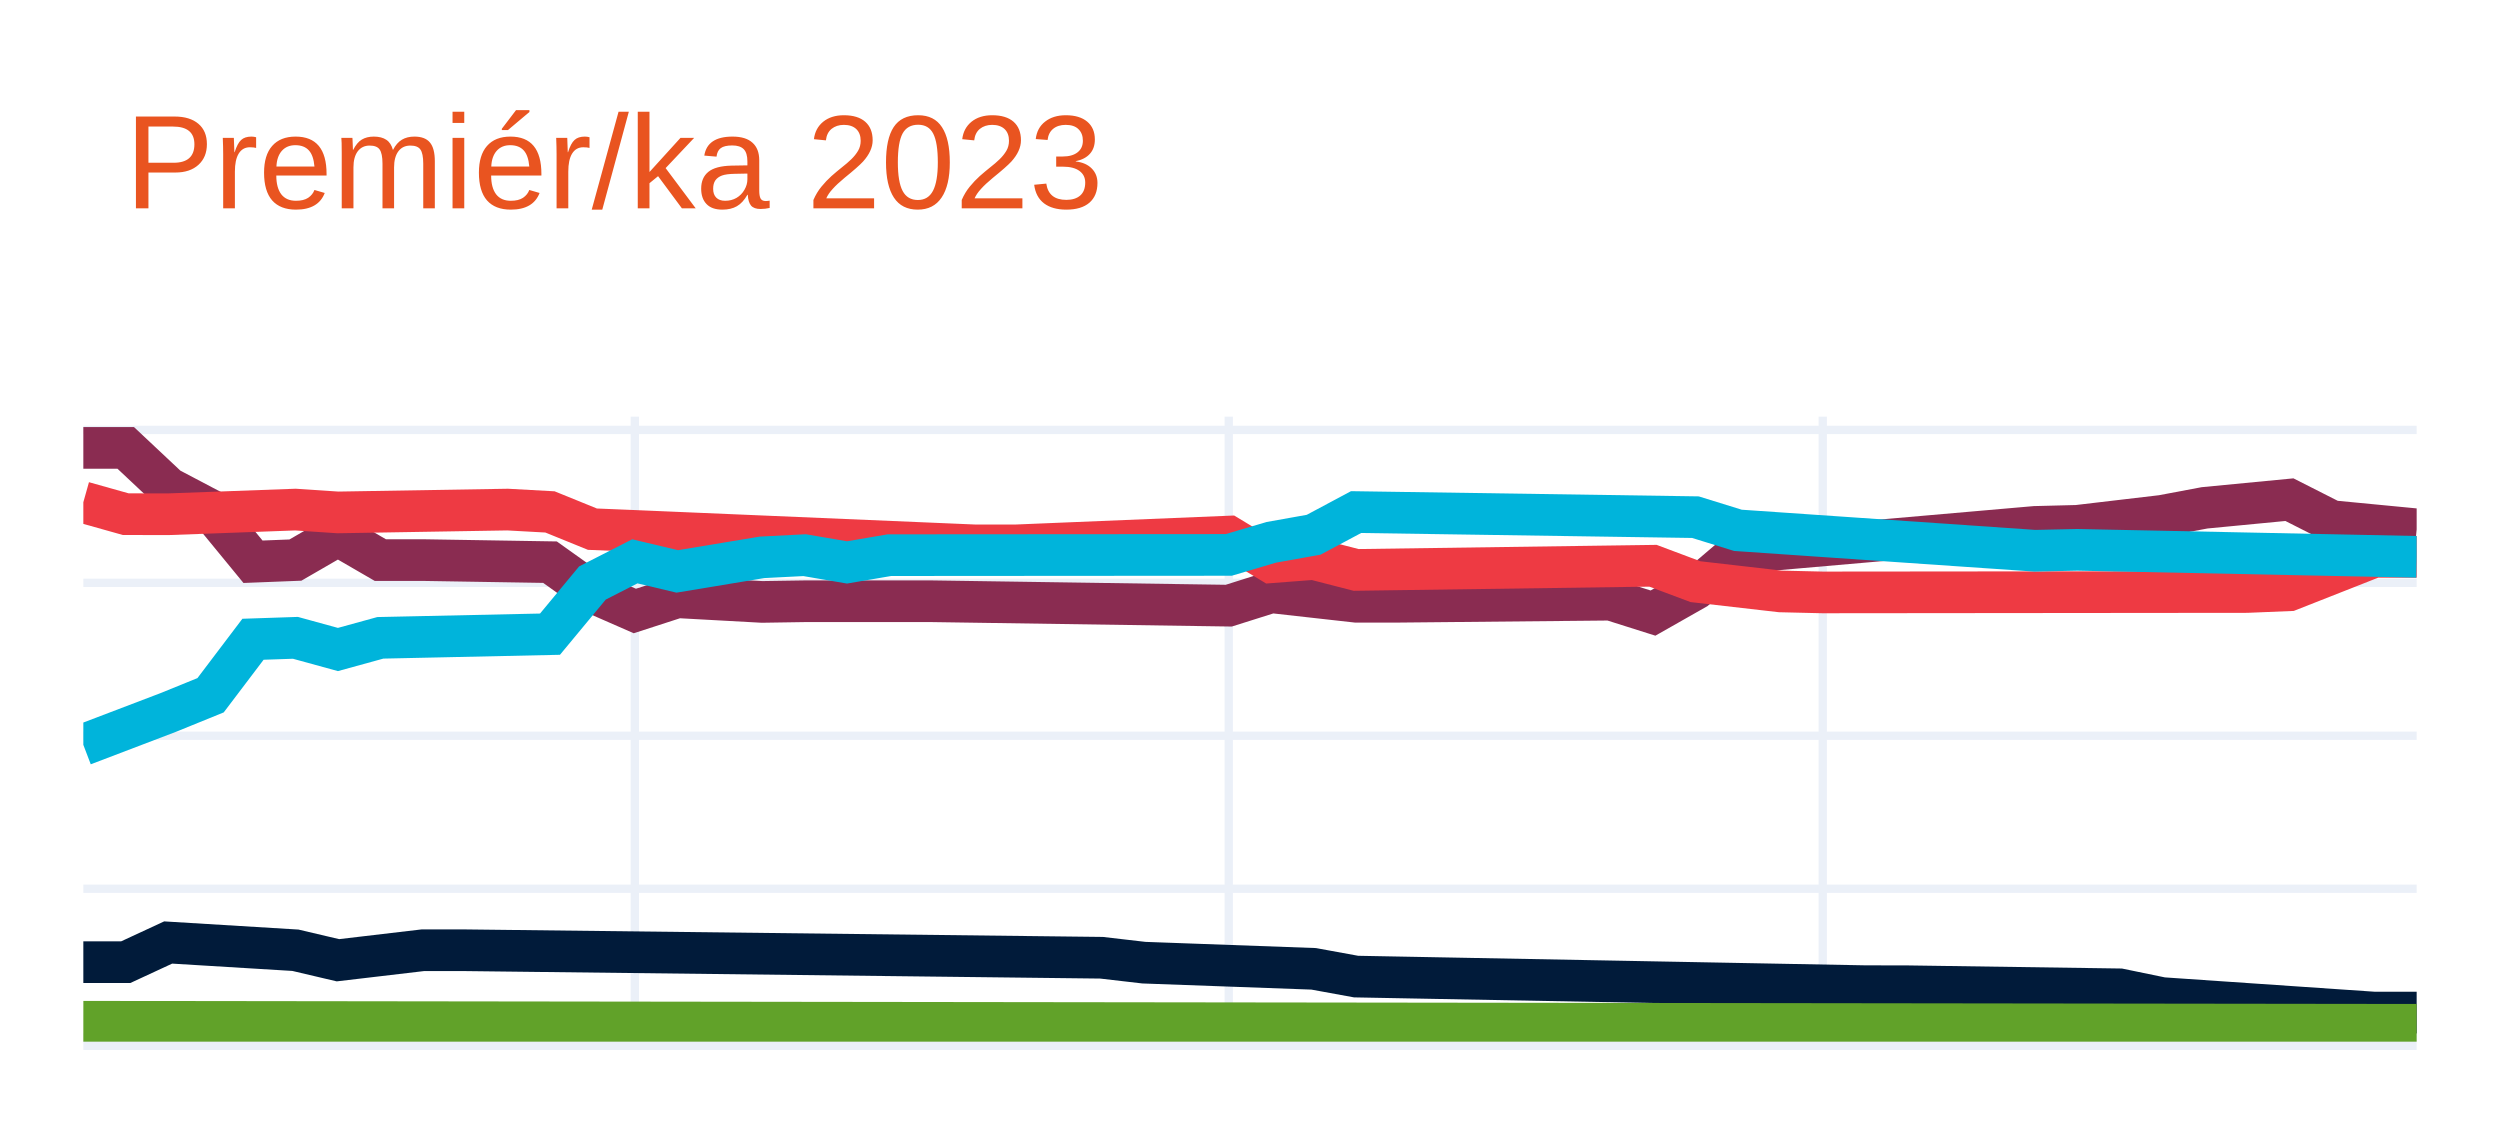
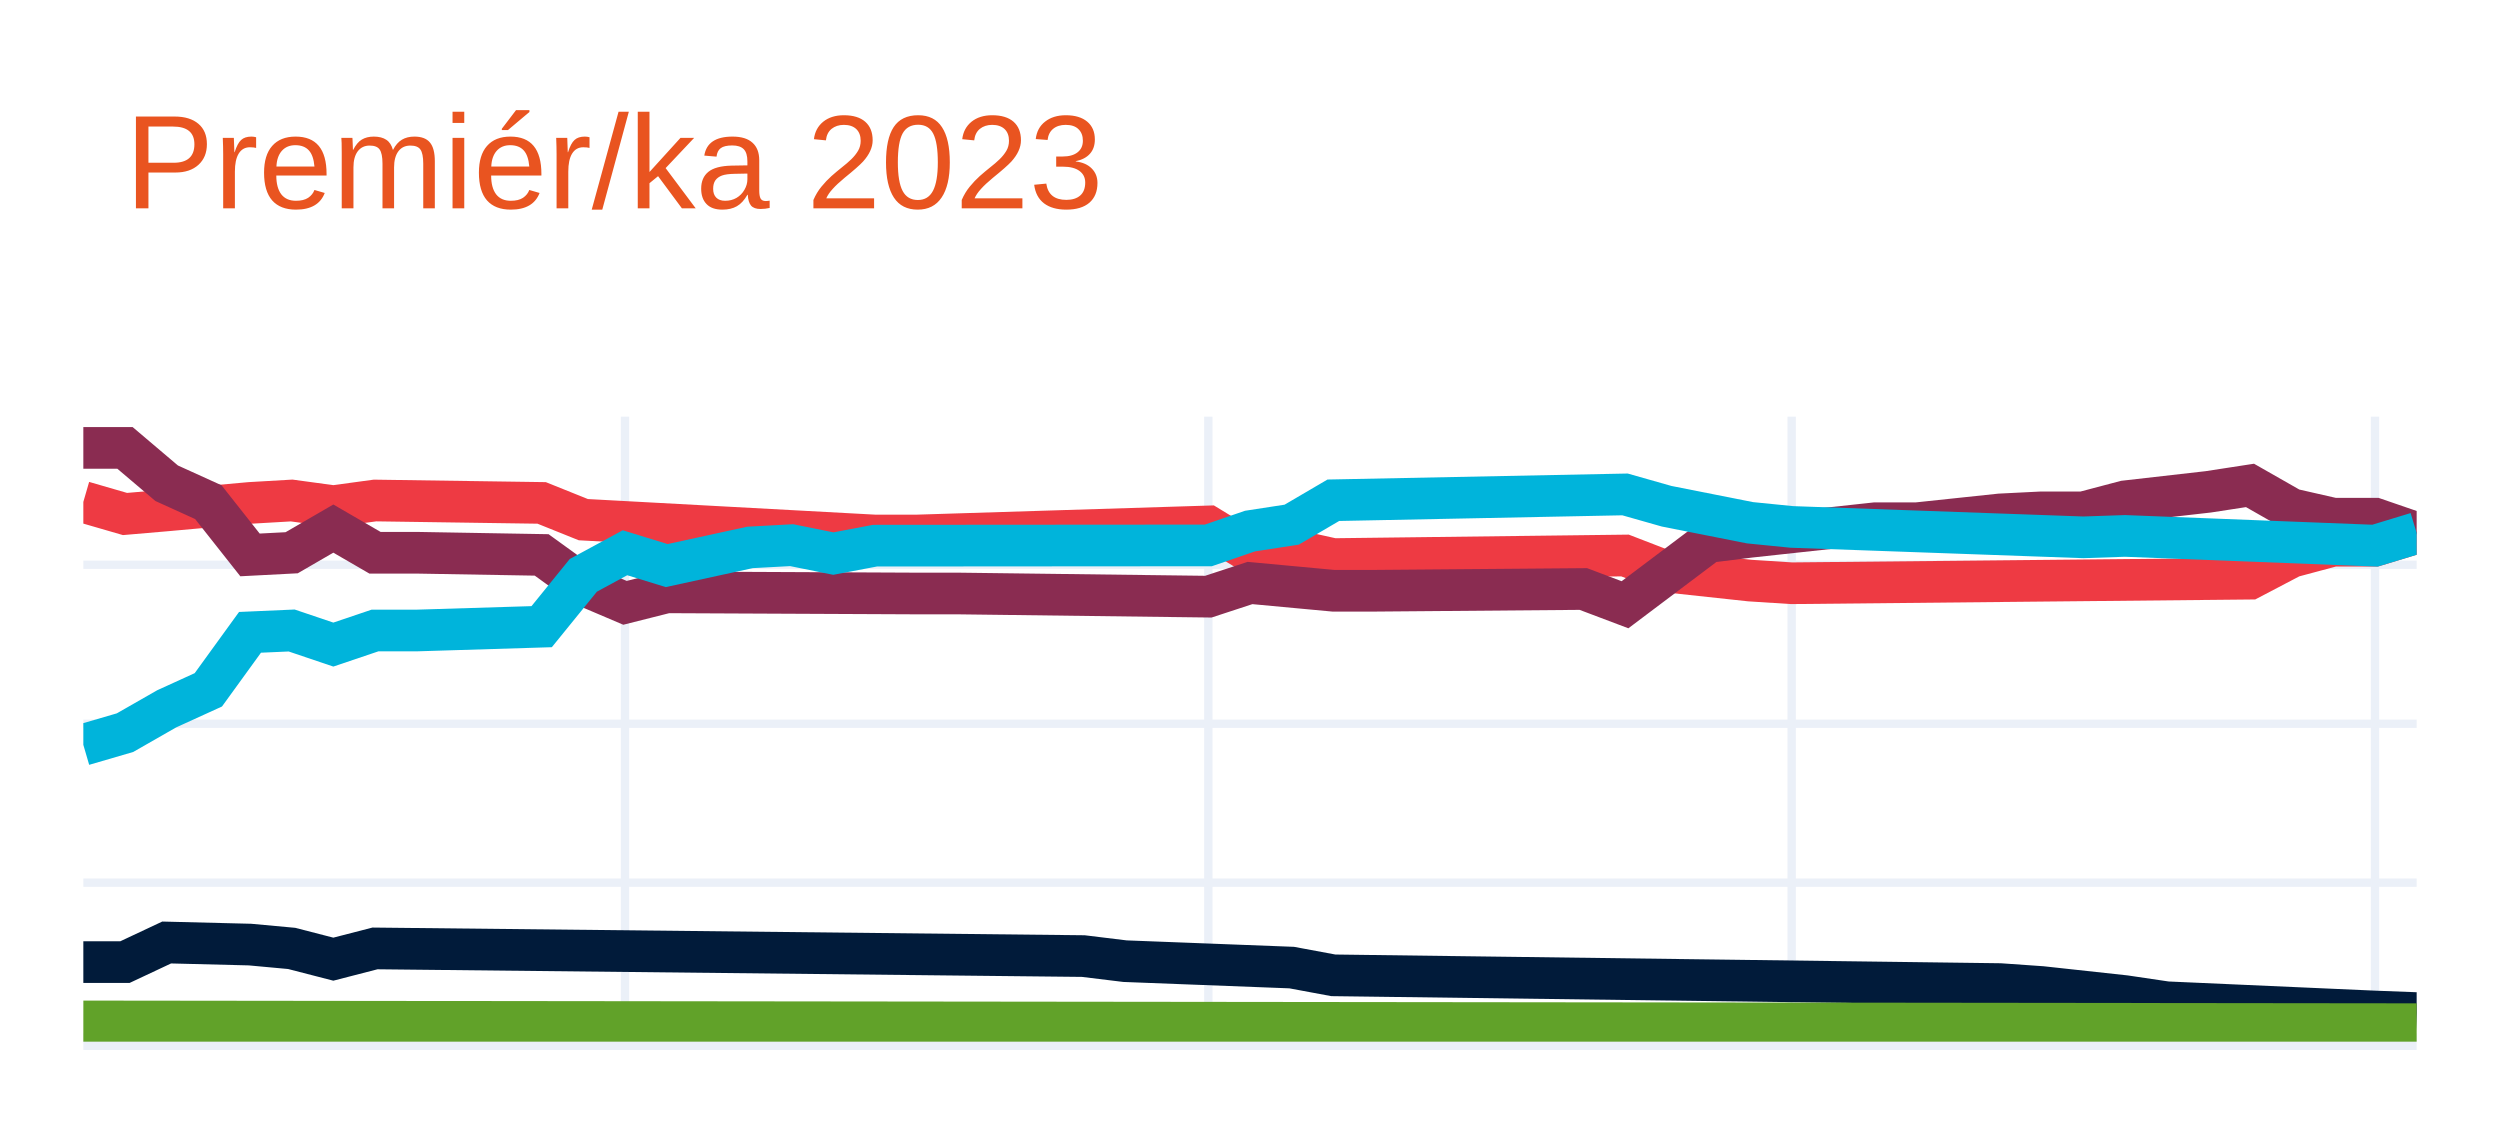
<svg xmlns="http://www.w3.org/2000/svg" class="main-svg" width="300" height="135" style="" viewBox="0 0 300 135">
  <rect x="0" y="0" width="300" height="135" style="fill: rgb(255, 255, 255); fill-opacity: 1;" />
-   <defs id="defs-fa633d">
+   <defs id="defs-85c16d">
    <g class="clips">
-       <clipPath id="clipfa633dxyplot" class="plotclip">
+       <clipPath id="clip85c16dxyplot" class="plotclip">
        <rect width="280" height="75" />
      </clipPath>
-       <clipPath class="axesclip" id="clipfa633dx">
+       <clipPath class="axesclip" id="clip85c16dx">
        <rect x="10" y="0" width="280" height="135" />
      </clipPath>
-       <clipPath class="axesclip" id="clipfa633dy">
+       <clipPath class="axesclip" id="clip85c16dy">
        <rect x="0" y="50" width="300" height="75" />
      </clipPath>
-       <clipPath class="axesclip" id="clipfa633dxy">
+       <clipPath class="axesclip" id="clip85c16dxy">
        <rect x="10" y="50" width="280" height="75" />
      </clipPath>
    </g>
    <g class="gradients" />
    <g class="patterns" />
  </defs>
  <g class="bglayer" />
  <g class="layer-below">
    <g class="imagelayer" />
    <g class="shapelayer" />
  </g>
  <g class="cartesianlayer">
    <g class="subplot xy">
      <g class="layer-subplot">
        <g class="shapelayer" />
        <g class="imagelayer" />
      </g>
      <g class="minor-gridlayer">
        <g class="x" />
        <g class="y" />
      </g>
      <g class="gridlayer">
        <g class="x">
-           <path class="xgrid crisp" transform="translate(76.18,0)" d="M0,50v75" style="stroke: rgb(235, 240, 248); stroke-opacity: 1; stroke-width: 1px;" />
-           <path class="xgrid crisp" transform="translate(147.45,0)" d="M0,50v75" style="stroke: rgb(235, 240, 248); stroke-opacity: 1; stroke-width: 1px;" />
-           <path class="xgrid crisp" transform="translate(218.73,0)" d="M0,50v75" style="stroke: rgb(235, 240, 248); stroke-opacity: 1; stroke-width: 1px;" />
+           <path class="xgrid crisp" transform="translate(75,0)" d="M0,50v75" style="stroke: rgb(235, 240, 248); stroke-opacity: 1; stroke-width: 1px;" />
+           <path class="xgrid crisp" transform="translate(145,0)" d="M0,50v75" style="stroke: rgb(235, 240, 248); stroke-opacity: 1; stroke-width: 1px;" />
+           <path class="xgrid crisp" transform="translate(215,0)" d="M0,50v75" style="stroke: rgb(235, 240, 248); stroke-opacity: 1; stroke-width: 1px;" />
+           <path class="xgrid crisp" transform="translate(285,0)" d="M0,50v75" style="stroke: rgb(235, 240, 248); stroke-opacity: 1; stroke-width: 1px;" />
        </g>
        <g class="y">
-           <path class="ygrid crisp" transform="translate(0,106.65)" d="M10,0h280" style="stroke: rgb(235, 240, 248); stroke-opacity: 1; stroke-width: 1px;" />
-           <path class="ygrid crisp" transform="translate(0,88.29)" d="M10,0h280" style="stroke: rgb(235, 240, 248); stroke-opacity: 1; stroke-width: 1px;" />
-           <path class="ygrid crisp" transform="translate(0,69.94)" d="M10,0h280" style="stroke: rgb(235, 240, 248); stroke-opacity: 1; stroke-width: 1px;" />
-           <path class="ygrid crisp" transform="translate(0,51.59)" d="M10,0h280" style="stroke: rgb(235, 240, 248); stroke-opacity: 1; stroke-width: 1px;" />
+           <path class="ygrid crisp" transform="translate(0,105.92)" d="M10,0h280" style="stroke: rgb(235, 240, 248); stroke-opacity: 1; stroke-width: 1px;" />
+           <path class="ygrid crisp" transform="translate(0,86.85)" d="M10,0h280" style="stroke: rgb(235, 240, 248); stroke-opacity: 1; stroke-width: 1px;" />
+           <path class="ygrid crisp" transform="translate(0,67.77)" d="M10,0h280" style="stroke: rgb(235, 240, 248); stroke-opacity: 1; stroke-width: 1px;" />
        </g>
      </g>
      <g class="zerolinelayer">
        <path class="yzl zl crisp" transform="translate(0,125)" d="M10,0h280" style="stroke: rgb(235, 240, 248); stroke-opacity: 1; stroke-width: 2px;" />
      </g>
      <path class="xlines-below" />
      <path class="ylines-below" />
      <g class="overlines-below" />
      <g class="xaxislayer-below" />
      <g class="yaxislayer-below" />
      <g class="overaxes-below" />
-       <g class="plot" transform="translate(10,50)" clip-path="url(#clipfa633dxyplot)">
+       <g class="plot" transform="translate(10,50)" clip-path="url(#clip85c16dxyplot)">
        <g class="scatterlayer mlayer">
-           <g class="trace scatter trace32b1b6" style="stroke-miterlimit: 2; opacity: 1;">
+           <g class="trace scatter tracedf9afc" style="stroke-miterlimit: 2; opacity: 1;">
            <g class="fills" />
            <g class="errorbars" />
            <g class="lines">
-               <path class="js-line" d="M0,3.75L5.09,3.75L10.18,8.53L15.27,11.21L20.36,17.41L25.45,17.21L30.55,14.26L35.64,17.21L40.73,17.21L56,17.46L61.09,21.09L66.18,23.32L71.27,21.67L81.45,22.23L86.55,22.15L96.73,22.15L101.82,22.15L137.45,22.68L142.55,21.07L152.73,22.21L157.82,22.21L183.27,21.96L188.36,23.57L193.45,20.68L198.55,16.34L234.18,13.23L239.27,13.1L249.45,11.9L254.55,10.94L264.73,9.96L269.82,12.54L280,13.52" style="vector-effect: none; fill: none; stroke: rgb(138, 44, 81); stroke-opacity: 1; stroke-width: 5px; opacity: 1;" />
+               <path class="js-line" d="M0,10.23L5,11.68L10,11.25L20,10.35L25,10.06L30,10.74L35,10.06L55,10.35L60,12.36L95,14.26L100,14.26L135,13.17L140,16.22L145,15.98L150,17.09L185,16.66L190,18.59L200,19.67L205,19.99L260,19.44L265,16.82L270,15.48L275,15.48L280,13.96" style="vector-effect: none; fill: none; stroke: rgb(238, 58, 67); stroke-opacity: 1; stroke-width: 5px; opacity: 1;" />
            </g>
            <g class="points" />
            <g class="text" />
          </g>
-           <g class="trace scatter trace36e2d4" style="stroke-miterlimit: 2; opacity: 1;">
+           <g class="trace scatter tracebbb8f6" style="stroke-miterlimit: 2; opacity: 1;">
            <g class="fills" />
            <g class="errorbars" />
            <g class="lines">
-               <path class="js-line" d="M0,10.27L5.09,11.7L10.18,11.71L25.45,11.15L30.55,11.49L50.91,11.15L56,11.43L61.09,13.5L66.18,13.71L106.91,15.44L112,15.44L137.45,14.39L142.55,17.47L147.64,17.08L152.73,18.39L188.36,17.89L193.45,19.8L203.64,20.97L208.73,21.09L259.64,21.04L264.73,20.83L274.91,16.82L280,16.82" style="vector-effect: none; fill: none; stroke: rgb(238, 58, 67); stroke-opacity: 1; stroke-width: 5px; opacity: 1;" />
+               <path class="js-line" d="M0,3.75L5,3.75L10,7.99L15,10.26L20,16.59L25,16.33L30,13.43L35,16.33L40,16.33L55,16.59L60,20.21L65,22.34L70,21.08L100,21.22L105,21.22L135,21.6L140,19.96L150,20.89L155,20.89L180,20.68L185,22.57L195,15.04L200,14.42L215,12.79L220,12.79L230,11.73L235,11.48L240,11.48L245,10.16L255,9.02L260,8.25L265,11.1L270,12.24L275,12.24L280,13.96" style="vector-effect: none; fill: none; stroke: rgb(138, 44, 81); stroke-opacity: 1; stroke-width: 5px; opacity: 1;" />
            </g>
            <g class="points" />
            <g class="text" />
          </g>
-           <g class="trace scatter trace23aeab" style="stroke-miterlimit: 2; opacity: 1;">
+           <g class="trace scatter trace92bd6d" style="stroke-miterlimit: 2; opacity: 1;">
            <g class="fills" />
            <g class="errorbars" />
            <g class="lines">
-               <path class="js-line" d="M0,39.38L10.18,35.5L15.27,33.43L20.36,26.71L25.45,26.54L30.55,27.94L35.64,26.54L56,26.1L61.09,19.96L66.18,17.36L71.27,18.57L81.45,16.88L86.55,16.62L91.64,17.49L96.73,16.62L137.45,16.59L142.55,15.08L147.64,14.17L152.73,11.45L193.45,12.06L198.55,13.64L234.18,16.09L239.27,15.98L280,16.82" style="vector-effect: none; fill: none; stroke: rgb(0, 180, 219); stroke-opacity: 1; stroke-width: 5px; opacity: 1;" />
+               <path class="js-line" d="M0,39.38L5,37.92L10,35.06L15,32.78L20,25.88L25,25.66L30,27.35L35,25.66L40,25.66L55,25.2L60,19.04L65,16.33L70,17.87L80,15.69L85,15.42L90,16.43L95,15.48L135,15.45L140,13.73L145,12.96L150,10.03L185,9.33L190,10.75L200,12.73L205,13.23L240,14.48L245,14.31L275,15.48L280,13.96" style="vector-effect: none; fill: none; stroke: rgb(0, 180, 219); stroke-opacity: 1; stroke-width: 5px; opacity: 1;" />
            </g>
            <g class="points" />
            <g class="text" />
          </g>
-           <g class="trace scatter trace3c6661" style="stroke-miterlimit: 2; opacity: 1;">
+           <g class="trace scatter traceb8648d" style="stroke-miterlimit: 2; opacity: 1;">
            <g class="fills" />
            <g class="errorbars" />
            <g class="lines">
-               <path class="js-line" d="M0,65.46L5.09,65.46L10.18,63.1L25.45,64.03L30.55,65.23L40.73,64.03L45.82,64.03L122.18,64.93L127.27,65.52L147.64,66.26L152.73,67.19L213.82,68.34L218.91,68.35L244.36,68.72L249.45,69.77L274.91,71.51L280,71.51" style="vector-effect: none; fill: none; stroke: rgb(1, 27, 58); stroke-opacity: 1; stroke-width: 5px; opacity: 1;" />
+               <path class="js-line" d="M0,65.45L5,65.45L10,63.1L20,63.35L25,63.81L30,65.1L35,63.81L120,64.73L125,65.34L145,66.11L150,67.04L230,68.09L235,68.44L245,69.53L250,70.27L275,71.38L280,71.57" style="vector-effect: none; fill: none; stroke: rgb(1, 27, 58); stroke-opacity: 1; stroke-width: 5px; opacity: 1;" />
            </g>
            <g class="points" />
            <g class="text" />
          </g>
-           <g class="trace scatter trace744e17" style="stroke-miterlimit: 2; opacity: 1;">
+           <g class="trace scatter traceab21d6" style="stroke-miterlimit: 2; opacity: 1;">
            <g class="fills" />
            <g class="errorbars" />
            <g class="lines">
-               <path class="js-line" d="M0,72.61L280,72.98" style="vector-effect: none; fill: none; stroke: rgb(97, 162, 41); stroke-opacity: 1; stroke-width: 5px; opacity: 1;" />
+               <path class="js-line" d="M0,72.57L280,72.9" style="vector-effect: none; fill: none; stroke: rgb(97, 162, 41); stroke-opacity: 1; stroke-width: 5px; opacity: 1;" />
            </g>
            <g class="points" />
            <g class="text" />
          </g>
        </g>
      </g>
      <g class="overplot" />
      <path class="xlines-above crisp" d="M0,0" style="fill: none;" />
      <path class="ylines-above crisp" d="M0,0" style="fill: none;" />
      <g class="overlines-above" />
      <g class="xaxislayer-above" />
      <g class="yaxislayer-above" />
      <g class="overaxes-above" />
    </g>
  </g>
  <g class="polarlayer" />
  <g class="smithlayer" />
  <g class="ternarylayer" />
  <g class="geolayer" />
  <g class="funnelarealayer" />
  <g class="pielayer" />
  <g class="iciclelayer" />
  <g class="treemaplayer" />
  <g class="sunburstlayer" />
  <g class="glimages" />
-   <defs id="topdefs-fa633d">
+   <defs id="topdefs-85c16d">
    <g class="clips" />
  </defs>
  <g class="layer-above">
    <g class="imagelayer" />
    <g class="shapelayer" />
  </g>
  <g class="infolayer">
    <g class="g-gtitle">
      <text class="gtitle" x="15" y="25" text-anchor="start" dy="0em" style="font-family: Ubuntu, verdana, arial, sans-serif; font-size: 16px; fill: rgb(233, 84, 32); opacity: 1; font-weight: normal; white-space: pre;">Premiér/ka 2023</text>
    </g>
    <g class="g-xtitle" />
    <g class="g-ytitle" />
  </g>
</svg>
